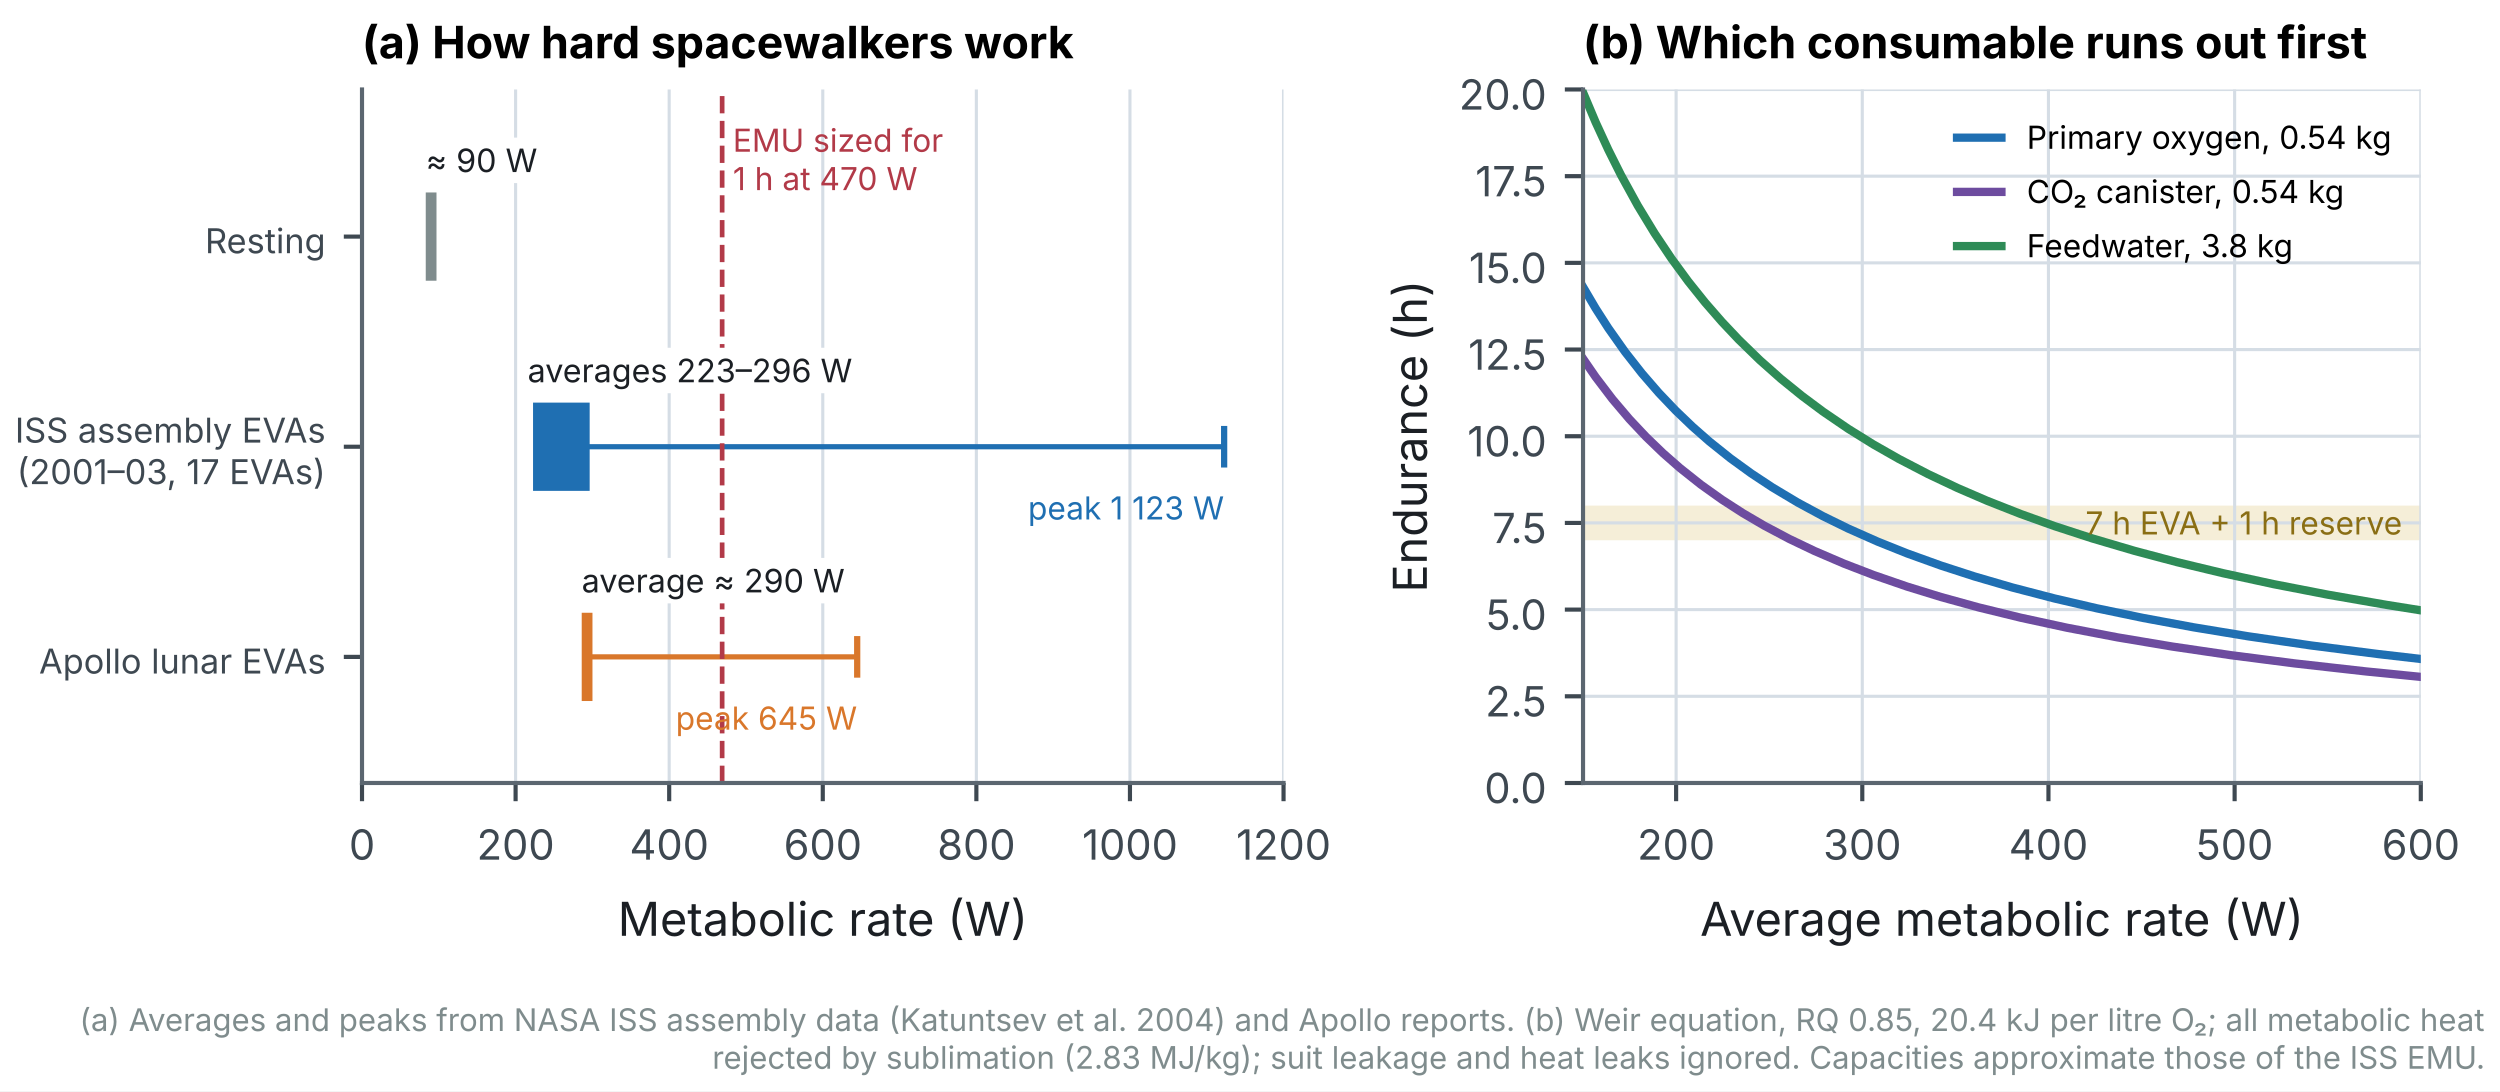
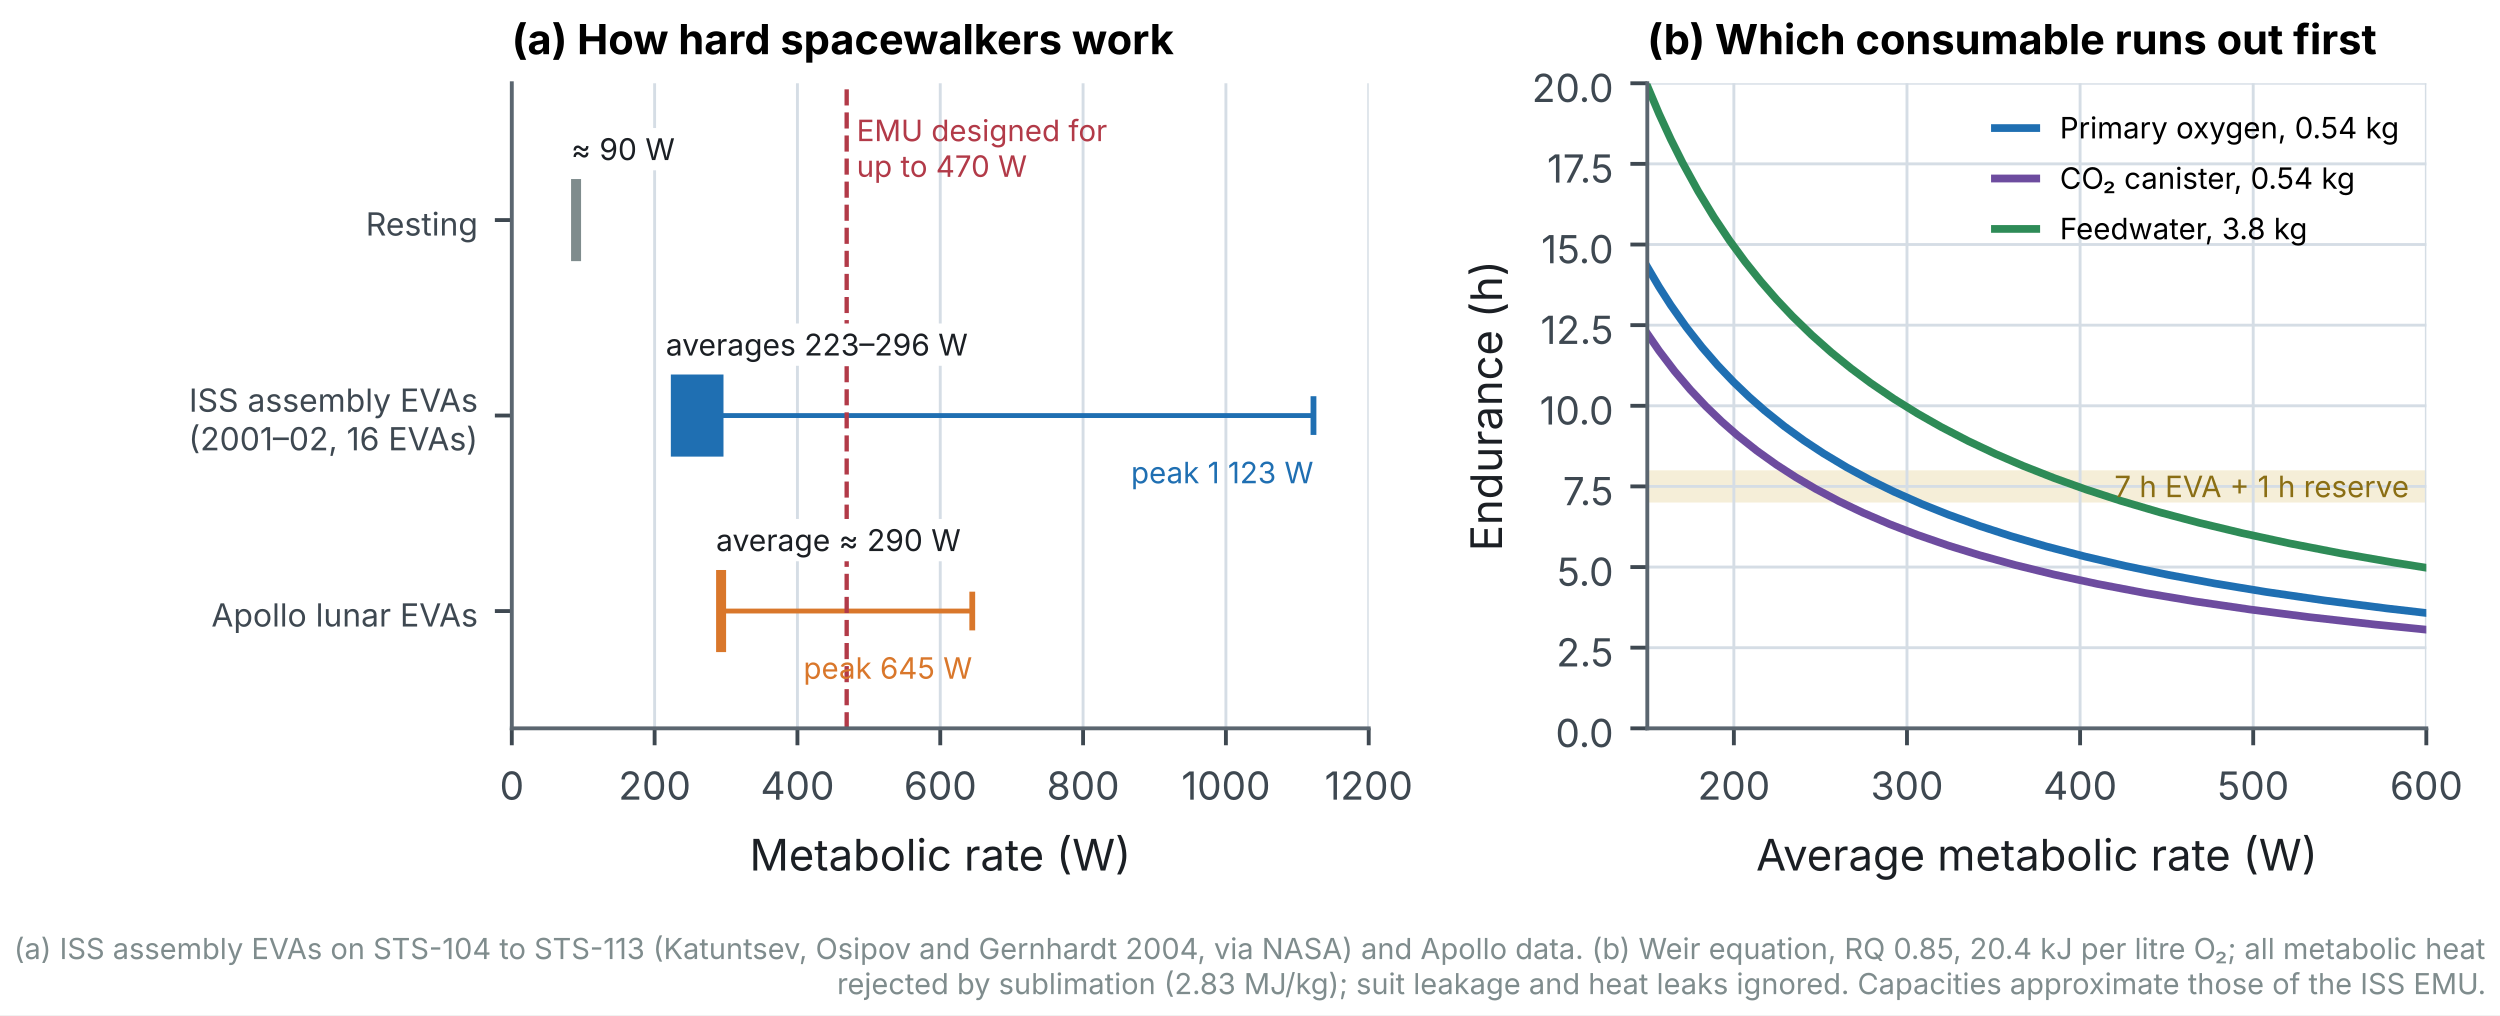
- <svg xmlns="http://www.w3.org/2000/svg" xmlns:xlink="http://www.w3.org/1999/xlink" width="480.827pt" height="209.88pt" viewBox="0 0 480.827 209.88" version="1.1">
+ <svg xmlns="http://www.w3.org/2000/svg" xmlns:xlink="http://www.w3.org/1999/xlink" width="516.901pt" height="209.88pt" viewBox="0 0 516.901 209.88" version="1.1">
  <defs>
    <style type="text/css">*{stroke-linejoin: round; stroke-linecap: butt}</style>
  </defs>
  <g id="figure_1">
    <g id="patch_1">
-       <path d="M 0 209.88  L 480.827 209.88  L 480.827 0  L 0 0  z " style="fill: #ffffff" />
+       <path d="M 0 209.88  L 516.901 209.88  L 516.901 0  L 0 0  z " style="fill: #ffffff" />
    </g>
    <g id="axes_1">
      <g id="patch_2">
-         <path d="M 69.625 150.591  L 246.865 150.591  L 246.865 17.211  L 69.625 17.211  z " style="fill: #ffffff" />
+         <path d="M 105.819 150.591  L 282.996 150.591  L 282.996 17.211  L 105.819 17.211  z " style="fill: #ffffff" />
      </g>
      <g id="matplotlib.axis_1">
        <g id="xtick_1">
          <g id="line2d_1">
-             <path d="M 69.625 150.591  L 69.625 17.211  " clip-path="url(#p8c4f28415f)" style="fill: none; stroke: #d5dde5; stroke-width: 0.6; stroke-linecap: square" />
+             <path d="M 105.819 150.591  L 105.819 17.211  " clip-path="url(#p11b39c9872)" style="fill: none; stroke: #d5dde5; stroke-width: 0.6; stroke-linecap: square" />
          </g>
          <g id="line2d_2">
            <defs>
-               <path id="m674fcbb2a4" d="M 0 0  L 0 3.5  " style="stroke: #3e4851; stroke-width: 0.8" />
+               <path id="m19a8cc4f9f" d="M 0 0  L 0 3.5  " style="stroke: #3e4851; stroke-width: 0.8" />
            </defs>
            <g>
-               <use xlink:href="#m674fcbb2a4" x="69.625" y="150.591" style="fill: #3e4851; stroke: #3e4851; stroke-width: 0.8" />
+               <use xlink:href="#m19a8cc4f9f" x="105.819" y="150.591" style="fill: #3e4851; stroke: #3e4851; stroke-width: 0.8" />
            </g>
          </g>
          <g id="text_1">
-             <text style="font-size: 8px; font-family: 'Inter'; text-anchor: middle; fill: #3e4851" x="69.625" y="165.341" transform="rotate(-0 69.62547 165.3407)">0</text>
+             <text style="font-size: 8px; font-family: 'Inter'; text-anchor: middle; fill: #3e4851" x="105.819" y="165.341" transform="rotate(-0 105.8194 165.3407)">0</text>
          </g>
        </g>
        <g id="xtick_2">
          <g id="line2d_3">
-             <path d="M 99.165 150.591  L 99.165 17.211  " clip-path="url(#p8c4f28415f)" style="fill: none; stroke: #d5dde5; stroke-width: 0.6; stroke-linecap: square" />
+             <path d="M 135.349 150.591  L 135.349 17.211  " clip-path="url(#p11b39c9872)" style="fill: none; stroke: #d5dde5; stroke-width: 0.6; stroke-linecap: square" />
          </g>
          <g id="line2d_4">
            <g>
-               <use xlink:href="#m674fcbb2a4" x="99.165" y="150.591" style="fill: #3e4851; stroke: #3e4851; stroke-width: 0.8" />
+               <use xlink:href="#m19a8cc4f9f" x="135.349" y="150.591" style="fill: #3e4851; stroke: #3e4851; stroke-width: 0.8" />
            </g>
          </g>
          <g id="text_2">
-             <text style="font-size: 8px; font-family: 'Inter'; text-anchor: middle; fill: #3e4851" x="99.165" y="165.341" transform="rotate(-0 99.16541 165.3407)">200</text>
+             <text style="font-size: 8px; font-family: 'Inter'; text-anchor: middle; fill: #3e4851" x="135.349" y="165.341" transform="rotate(-0 135.3489 165.3407)">200</text>
          </g>
        </g>
        <g id="xtick_3">
          <g id="line2d_5">
-             <path d="M 128.705 150.591  L 128.705 17.211  " clip-path="url(#p8c4f28415f)" style="fill: none; stroke: #d5dde5; stroke-width: 0.6; stroke-linecap: square" />
+             <path d="M 164.878 150.591  L 164.878 17.211  " clip-path="url(#p11b39c9872)" style="fill: none; stroke: #d5dde5; stroke-width: 0.6; stroke-linecap: square" />
          </g>
          <g id="line2d_6">
            <g>
-               <use xlink:href="#m674fcbb2a4" x="128.705" y="150.591" style="fill: #3e4851; stroke: #3e4851; stroke-width: 0.8" />
+               <use xlink:href="#m19a8cc4f9f" x="164.878" y="150.591" style="fill: #3e4851; stroke: #3e4851; stroke-width: 0.8" />
            </g>
          </g>
          <g id="text_3">
-             <text style="font-size: 8px; font-family: 'Inter'; text-anchor: middle; fill: #3e4851" x="128.705" y="165.341" transform="rotate(-0 128.7054 165.3407)">400</text>
+             <text style="font-size: 8px; font-family: 'Inter'; text-anchor: middle; fill: #3e4851" x="164.878" y="165.341" transform="rotate(-0 164.8784 165.3407)">400</text>
          </g>
        </g>
        <g id="xtick_4">
          <g id="line2d_7">
-             <path d="M 158.245 150.591  L 158.245 17.211  " clip-path="url(#p8c4f28415f)" style="fill: none; stroke: #d5dde5; stroke-width: 0.6; stroke-linecap: square" />
+             <path d="M 194.408 150.591  L 194.408 17.211  " clip-path="url(#p11b39c9872)" style="fill: none; stroke: #d5dde5; stroke-width: 0.6; stroke-linecap: square" />
          </g>
          <g id="line2d_8">
            <g>
-               <use xlink:href="#m674fcbb2a4" x="158.245" y="150.591" style="fill: #3e4851; stroke: #3e4851; stroke-width: 0.8" />
+               <use xlink:href="#m19a8cc4f9f" x="194.408" y="150.591" style="fill: #3e4851; stroke: #3e4851; stroke-width: 0.8" />
            </g>
          </g>
          <g id="text_4">
-             <text style="font-size: 8px; font-family: 'Inter'; text-anchor: middle; fill: #3e4851" x="158.245" y="165.341" transform="rotate(-0 158.2453 165.3407)">600</text>
+             <text style="font-size: 8px; font-family: 'Inter'; text-anchor: middle; fill: #3e4851" x="194.408" y="165.341" transform="rotate(-0 194.4078 165.3407)">600</text>
          </g>
        </g>
        <g id="xtick_5">
          <g id="line2d_9">
-             <path d="M 187.785 150.591  L 187.785 17.211  " clip-path="url(#p8c4f28415f)" style="fill: none; stroke: #d5dde5; stroke-width: 0.6; stroke-linecap: square" />
+             <path d="M 223.937 150.591  L 223.937 17.211  " clip-path="url(#p11b39c9872)" style="fill: none; stroke: #d5dde5; stroke-width: 0.6; stroke-linecap: square" />
          </g>
          <g id="line2d_10">
            <g>
-               <use xlink:href="#m674fcbb2a4" x="187.785" y="150.591" style="fill: #3e4851; stroke: #3e4851; stroke-width: 0.8" />
+               <use xlink:href="#m19a8cc4f9f" x="223.937" y="150.591" style="fill: #3e4851; stroke: #3e4851; stroke-width: 0.8" />
            </g>
          </g>
          <g id="text_5">
-             <text style="font-size: 8px; font-family: 'Inter'; text-anchor: middle; fill: #3e4851" x="187.785" y="165.341" transform="rotate(-0 187.7852 165.3407)">800</text>
+             <text style="font-size: 8px; font-family: 'Inter'; text-anchor: middle; fill: #3e4851" x="223.937" y="165.341" transform="rotate(-0 223.9373 165.3407)">800</text>
          </g>
        </g>
        <g id="xtick_6">
          <g id="line2d_11">
-             <path d="M 217.325 150.591  L 217.325 17.211  " clip-path="url(#p8c4f28415f)" style="fill: none; stroke: #d5dde5; stroke-width: 0.6; stroke-linecap: square" />
+             <path d="M 253.467 150.591  L 253.467 17.211  " clip-path="url(#p11b39c9872)" style="fill: none; stroke: #d5dde5; stroke-width: 0.6; stroke-linecap: square" />
          </g>
          <g id="line2d_12">
            <g>
-               <use xlink:href="#m674fcbb2a4" x="217.325" y="150.591" style="fill: #3e4851; stroke: #3e4851; stroke-width: 0.8" />
+               <use xlink:href="#m19a8cc4f9f" x="253.467" y="150.591" style="fill: #3e4851; stroke: #3e4851; stroke-width: 0.8" />
            </g>
          </g>
          <g id="text_6">
-             <text style="font-size: 8px; font-family: 'Inter'; text-anchor: middle; fill: #3e4851" x="217.325" y="165.341" transform="rotate(-0 217.3252 165.3407)">1000</text>
+             <text style="font-size: 8px; font-family: 'Inter'; text-anchor: middle; fill: #3e4851" x="253.467" y="165.341" transform="rotate(-0 253.4668 165.3407)">1000</text>
          </g>
        </g>
        <g id="xtick_7">
          <g id="line2d_13">
-             <path d="M 246.865 150.591  L 246.865 17.211  " clip-path="url(#p8c4f28415f)" style="fill: none; stroke: #d5dde5; stroke-width: 0.6; stroke-linecap: square" />
+             <path d="M 282.996 150.591  L 282.996 17.211  " clip-path="url(#p11b39c9872)" style="fill: none; stroke: #d5dde5; stroke-width: 0.6; stroke-linecap: square" />
          </g>
          <g id="line2d_14">
            <g>
-               <use xlink:href="#m674fcbb2a4" x="246.865" y="150.591" style="fill: #3e4851; stroke: #3e4851; stroke-width: 0.8" />
+               <use xlink:href="#m19a8cc4f9f" x="282.996" y="150.591" style="fill: #3e4851; stroke: #3e4851; stroke-width: 0.8" />
            </g>
          </g>
          <g id="text_7">
-             <text style="font-size: 8px; font-family: 'Inter'; text-anchor: middle; fill: #3e4851" x="246.865" y="165.341" transform="rotate(-0 246.8651 165.3407)">1200</text>
+             <text style="font-size: 8px; font-family: 'Inter'; text-anchor: middle; fill: #3e4851" x="282.996" y="165.341" transform="rotate(-0 282.9962 165.3407)">1200</text>
          </g>
        </g>
        <g id="text_8">
-           <text style="font-size: 9px; font-family: 'Inter'; text-anchor: middle; fill: #1b1f24" x="158.245" y="179.989" transform="rotate(-0 158.2453 179.9891)">Metabolic rate (W)</text>
+           <text style="font-size: 9px; font-family: 'Inter'; text-anchor: middle; fill: #1b1f24" x="194.408" y="179.989" transform="rotate(-0 194.4078 179.9891)">Metabolic rate (W)</text>
        </g>
      </g>
      <g id="matplotlib.axis_2">
        <g id="ytick_1">
          <g id="line2d_15">
            <defs>
-               <path id="md4c73d65e3" d="M 0 0  L -3.5 0  " style="stroke: #3e4851; stroke-width: 0.8" />
+               <path id="mb92f921685" d="M 0 0  L -3.5 0  " style="stroke: #3e4851; stroke-width: 0.8" />
            </defs>
            <g>
-               <use xlink:href="#md4c73d65e3" x="69.625" y="126.34" style="fill: #3e4851; stroke: #3e4851; stroke-width: 0.8" />
+               <use xlink:href="#mb92f921685" x="105.819" y="126.34" style="fill: #3e4851; stroke: #3e4851; stroke-width: 0.8" />
            </g>
          </g>
          <g id="text_9">
-             <text style="font-size: 6.6px; font-family: 'Inter'; text-anchor: end; fill: #3e4851" x="62.625" y="129.537" transform="rotate(-0 62.62547 129.5367)">Apollo lunar EVAs</text>
+             <text style="font-size: 6.6px; font-family: 'Inter'; text-anchor: end; fill: #3e4851" x="98.819" y="129.537" transform="rotate(-0 98.81944 129.5367)">Apollo lunar EVAs</text>
          </g>
        </g>
        <g id="ytick_2">
          <g id="line2d_16">
            <g>
-               <use xlink:href="#md4c73d65e3" x="69.625" y="85.922" style="fill: #3e4851; stroke: #3e4851; stroke-width: 0.8" />
+               <use xlink:href="#mb92f921685" x="105.819" y="85.922" style="fill: #3e4851; stroke: #3e4851; stroke-width: 0.8" />
            </g>
          </g>
          <g id="text_10">
-             <text style="font-size: 6.6px; font-family: 'Inter'; fill: #3e4851" transform="translate(2.88 85.12586)">ISS assembly EVAs</text>
-             <text style="font-size: 6.6px; font-family: 'Inter'; fill: #3e4851" transform="translate(3.239906 93.1116)">(2001–03, 17 EVAs)</text>
+             <text style="font-size: 6.6px; font-family: 'Inter'; fill: #3e4851" transform="translate(39.07397 85.12586)">ISS assembly EVAs</text>
+             <text style="font-size: 6.6px; font-family: 'Inter'; fill: #3e4851" transform="translate(38.97909 93.1116)">(2001–02, 16 EVAs)</text>
          </g>
        </g>
        <g id="ytick_3">
          <g id="line2d_17">
            <g>
-               <use xlink:href="#md4c73d65e3" x="69.625" y="45.504" style="fill: #3e4851; stroke: #3e4851; stroke-width: 0.8" />
+               <use xlink:href="#mb92f921685" x="105.819" y="45.504" style="fill: #3e4851; stroke: #3e4851; stroke-width: 0.8" />
            </g>
          </g>
          <g id="text_11">
-             <text style="font-size: 6.6px; font-family: 'Inter'; text-anchor: end; fill: #3e4851" x="62.625" y="48.701" transform="rotate(-0 62.62547 48.70073)">Resting</text>
+             <text style="font-size: 6.6px; font-family: 'Inter'; text-anchor: end; fill: #3e4851" x="98.819" y="48.701" transform="rotate(-0 98.81944 48.70073)">Resting</text>
          </g>
        </g>
      </g>
      <g id="line2d_18">
-         <path d="M 113.411 85.922  L 235.44 85.922  " clip-path="url(#p8c4f28415f)" style="fill: none; stroke: #1f6fb2; stroke-linecap: square" />
+         <path d="M 149.589 85.922  L 271.575 85.922  " clip-path="url(#p11b39c9872)" style="fill: none; stroke: #1f6fb2; stroke-linecap: square" />
      </g>
      <g id="line2d_19">
        <defs>
-           <path id="m7e65d22840" d="M 0 4  L 0 -4  " style="stroke: #1f6fb2; stroke-width: 1.2" />
+           <path id="m656e7d2926" d="M 0 4  L 0 -4  " style="stroke: #1f6fb2; stroke-width: 1.2" />
        </defs>
-         <g clip-path="url(#p8c4f28415f)">
-           <use xlink:href="#m7e65d22840" x="235.44" y="85.922" style="fill: #1f6fb2; stroke: #1f6fb2; stroke-width: 1.2" />
+         <g clip-path="url(#p11b39c9872)">
+           <use xlink:href="#m656e7d2926" x="271.575" y="85.922" style="fill: #1f6fb2; stroke: #1f6fb2; stroke-width: 1.2" />
        </g>
      </g>
      <g id="line2d_20">
-         <path d="M 112.916 126.34  L 164.865 126.34  " clip-path="url(#p8c4f28415f)" style="fill: none; stroke: #d9772b; stroke-linecap: square" />
+         <path d="M 149.095 126.34  L 201.025 126.34  " clip-path="url(#p11b39c9872)" style="fill: none; stroke: #d9772b; stroke-linecap: square" />
      </g>
      <g id="line2d_21">
        <defs>
-           <path id="m19d464615d" d="M 0 4  L 0 -4  " style="stroke: #d9772b; stroke-width: 1.2" />
+           <path id="md7134adbd4" d="M 0 4  L 0 -4  " style="stroke: #d9772b; stroke-width: 1.2" />
        </defs>
-         <g clip-path="url(#p8c4f28415f)">
-           <use xlink:href="#m19d464615d" x="164.865" y="126.34" style="fill: #d9772b; stroke: #d9772b; stroke-width: 1.2" />
+         <g clip-path="url(#p11b39c9872)">
+           <use xlink:href="#md7134adbd4" x="201.025" y="126.34" style="fill: #d9772b; stroke: #d9772b; stroke-width: 1.2" />
        </g>
      </g>
      <g id="line2d_22">
-         <path d="M 138.891 150.591  L 138.891 17.211  " clip-path="url(#p8c4f28415f)" style="fill: none; stroke-dasharray: 3.33,1.44; stroke-dashoffset: 0; stroke: #b23a48; stroke-width: 0.9" />
+         <path d="M 175.06 150.591  L 175.06 17.211  " clip-path="url(#p11b39c9872)" style="fill: none; stroke-dasharray: 3.33,1.44; stroke-dashoffset: 0; stroke: #b23a48; stroke-width: 0.9" />
      </g>
      <g id="patch_3">
-         <path d="M 69.625 150.591  L 69.625 17.211  " style="fill: none; stroke: #5b6670; stroke-width: 0.8; stroke-linejoin: miter; stroke-linecap: square" />
+         <path d="M 105.819 150.591  L 105.819 17.211  " style="fill: none; stroke: #5b6670; stroke-width: 0.8; stroke-linejoin: miter; stroke-linecap: square" />
      </g>
      <g id="patch_4">
-         <path d="M 69.625 150.591  L 246.865 150.591  " style="fill: none; stroke: #5b6670; stroke-width: 0.8; stroke-linejoin: miter; stroke-linecap: square" />
+         <path d="M 105.819 150.591  L 282.996 150.591  " style="fill: none; stroke: #5b6670; stroke-width: 0.8; stroke-linejoin: miter; stroke-linecap: square" />
      </g>
      <g id="patch_5">
-         <path d="M 81.885 53.992  L 83.952 53.992  L 83.952 37.016  L 81.885 37.016  z " clip-path="url(#p8c4f28415f)" style="fill: #7f8c8d" />
+         <path d="M 118.074 53.992  L 120.141 53.992  L 120.141 37.016  L 118.074 37.016  z " clip-path="url(#p11b39c9872)" style="fill: #7f8c8d" />
      </g>
      <g id="text_12">
-         <text style="font-size: 6.1px; font-family: 'Inter'; text-anchor: end; fill: #1f6fb2" x="235.44" y="99.915" transform="rotate(-0 235.4396 99.91483)">peak 1 123 W</text>
+         <text style="font-size: 6.1px; font-family: 'Inter'; text-anchor: end; fill: #1f6fb2" x="271.575" y="99.915" transform="rotate(-0 271.5748 99.91483)">peak 1 123 W</text>
      </g>
      <g id="patch_6">
-         <path d="M 102.52 94.41  L 113.411 94.41  L 113.411 77.434  L 102.52 77.434  z " clip-path="url(#p8c4f28415f)" style="fill: #1f6fb2" />
+         <path d="M 138.703 94.41  L 149.589 94.41  L 149.589 77.434  L 138.703 77.434  z " clip-path="url(#p11b39c9872)" style="fill: #1f6fb2" />
      </g>
      <g id="text_13">
-         <text style="font-size: 6.1px; font-family: 'Inter'; text-anchor: end; fill: #d9772b" x="164.865" y="140.333" transform="rotate(-0 164.8652 140.3328)">peak 645 W</text>
+         <text style="font-size: 6.1px; font-family: 'Inter'; text-anchor: end; fill: #d9772b" x="201.025" y="140.333" transform="rotate(-0 201.0254 140.3328)">peak 645 W</text>
      </g>
      <g id="patch_7">
-         <path d="M 111.882 134.828  L 113.95 134.828  L 113.95 117.852  L 111.882 117.852  z " clip-path="url(#p8c4f28415f)" style="fill: #d9772b" />
+         <path d="M 148.061 134.828  L 150.128 134.828  L 150.128 117.852  L 148.061 117.852  z " clip-path="url(#p11b39c9872)" style="fill: #d9772b" />
      </g>
      <g id="text_14">
-         <text style="font-size: 6.1px; font-family: 'Inter'; fill: #b23a48" transform="translate(140.9585 29.18333)">EMU sized for</text>
-         <text style="font-size: 6.1px; font-family: 'Inter'; fill: #b23a48" transform="translate(140.9585 36.56409)">1 h at 470 W</text>
+         <text style="font-size: 6.1px; font-family: 'Inter'; fill: #b23a48" transform="translate(177.1272 29.18333)">EMU designed for</text>
+         <text style="font-size: 6.1px; font-family: 'Inter'; fill: #b23a48" transform="translate(177.1272 36.56409)">up to 470 W</text>
      </g>
      <g id="text_15">
-         <text style="font-weight: 700; font-size: 8.6px; font-family: 'Inter'; text-anchor: start" x="69.625" y="11.211" transform="rotate(-0 69.62547 11.21125)">(a) How hard spacewalkers work</text>
+         <text style="font-weight: 700; font-size: 8.6px; font-family: 'Inter'; text-anchor: start" x="105.819" y="11.211" transform="rotate(-0 105.8194 11.21125)">(a) How hard spacewalkers work</text>
      </g>
      <g id="text_16">
        <g id="patch_8">
-           <path d="M 81.265 35.211  L 103.959 35.211  L 103.959 26.469  L 81.265 26.469  z " style="fill: #ffffff" />
-         </g>
-         <text style="font-size: 6.2px; font-family: 'Inter'; text-anchor: start; fill: #1b1f24" x="81.885" y="33.095" transform="rotate(-0 81.88454 33.09548)">≈ 90 W</text>
+           <path d="M 117.454 35.211  L 140.149 35.211  L 140.149 26.469  L 117.454 26.469  z " style="fill: #ffffff" />
+         </g>
+         <text style="font-size: 6.2px; font-family: 'Inter'; text-anchor: start; fill: #1b1f24" x="118.074" y="33.095" transform="rotate(-0 118.0742 33.09548)">≈ 90 W</text>
      </g>
      <g id="text_17">
        <g id="patch_9">
-           <path d="M 100.866 75.629  L 164.538 75.629  L 164.538 66.887  L 100.866 66.887  z " style="fill: #ffffff" />
-         </g>
-         <text style="font-size: 6.2px; font-family: 'Inter'; text-anchor: start; fill: #1b1f24" x="101.486" y="73.513" transform="rotate(-0 101.4864 73.51349)">averages 223–296 W</text>
+           <path d="M 137.049 75.629  L 200.721 75.629  L 200.721 66.887  L 137.049 66.887  z " style="fill: #ffffff" />
+         </g>
+         <text style="font-size: 6.2px; font-family: 'Inter'; text-anchor: start; fill: #1b1f24" x="137.669" y="73.513" transform="rotate(-0 137.6691 73.51349)">averages 223–296 W</text>
      </g>
      <g id="text_18">
        <g id="patch_10">
-           <path d="M 111.262 116.047  L 163.083 116.047  L 163.083 107.305  L 111.262 107.305  z " style="fill: #ffffff" />
-         </g>
-         <text style="font-size: 6.2px; font-family: 'Inter'; text-anchor: start; fill: #1b1f24" x="111.882" y="113.931" transform="rotate(-0 111.8824 113.9315)">average ≈ 290 W</text>
+           <path d="M 147.441 116.047  L 199.262 116.047  L 199.262 107.305  L 147.441 107.305  z " style="fill: #ffffff" />
+         </g>
+         <text style="font-size: 6.2px; font-family: 'Inter'; text-anchor: start; fill: #1b1f24" x="148.061" y="113.931" transform="rotate(-0 148.0613 113.9315)">average ≈ 290 W</text>
      </g>
    </g>
    <g id="axes_2">
      <g id="patch_11">
-         <path d="M 304.466 150.591  L 465.593 150.591  L 465.593 17.211  L 304.466 17.211  z " style="fill: #ffffff" />
+         <path d="M 340.597 150.591  L 501.667 150.591  L 501.667 17.211  L 340.597 17.211  z " style="fill: #ffffff" />
      </g>
      <g id="patch_12">
-         <path d="M 304.466 103.908  L 465.593 103.908  L 465.593 97.239  L 304.466 97.239  z " clip-path="url(#pd813d1d6a6)" style="fill: #c9a227; opacity: 0.18" />
+         <path d="M 340.597 103.908  L 501.667 103.908  L 501.667 97.239  L 340.597 97.239  z " clip-path="url(#p3c9b81e69e)" style="fill: #c9a227; opacity: 0.18" />
      </g>
      <g id="matplotlib.axis_3">
        <g id="xtick_8">
          <g id="line2d_23">
-             <path d="M 322.369 150.591  L 322.369 17.211  " clip-path="url(#pd813d1d6a6)" style="fill: none; stroke: #d5dde5; stroke-width: 0.6; stroke-linecap: square" />
+             <path d="M 358.494 150.591  L 358.494 17.211  " clip-path="url(#p3c9b81e69e)" style="fill: none; stroke: #d5dde5; stroke-width: 0.6; stroke-linecap: square" />
          </g>
          <g id="line2d_24">
            <g>
-               <use xlink:href="#m674fcbb2a4" x="322.369" y="150.591" style="fill: #3e4851; stroke: #3e4851; stroke-width: 0.8" />
+               <use xlink:href="#m19a8cc4f9f" x="358.494" y="150.591" style="fill: #3e4851; stroke: #3e4851; stroke-width: 0.8" />
            </g>
          </g>
          <g id="text_19">
-             <text style="font-size: 8px; font-family: 'Inter'; text-anchor: middle; fill: #3e4851" x="322.369" y="165.341" transform="rotate(-0 322.369 165.3407)">200</text>
+             <text style="font-size: 8px; font-family: 'Inter'; text-anchor: middle; fill: #3e4851" x="358.494" y="165.341" transform="rotate(-0 358.4938 165.3407)">200</text>
          </g>
        </g>
        <g id="xtick_9">
          <g id="line2d_25">
-             <path d="M 358.175 150.591  L 358.175 17.211  " clip-path="url(#pd813d1d6a6)" style="fill: none; stroke: #d5dde5; stroke-width: 0.6; stroke-linecap: square" />
+             <path d="M 394.287 150.591  L 394.287 17.211  " clip-path="url(#p3c9b81e69e)" style="fill: none; stroke: #d5dde5; stroke-width: 0.6; stroke-linecap: square" />
          </g>
          <g id="line2d_26">
            <g>
-               <use xlink:href="#m674fcbb2a4" x="358.175" y="150.591" style="fill: #3e4851; stroke: #3e4851; stroke-width: 0.8" />
+               <use xlink:href="#m19a8cc4f9f" x="394.287" y="150.591" style="fill: #3e4851; stroke: #3e4851; stroke-width: 0.8" />
            </g>
          </g>
          <g id="text_20">
-             <text style="font-size: 8px; font-family: 'Inter'; text-anchor: middle; fill: #3e4851" x="358.175" y="165.341" transform="rotate(-0 358.175 165.3407)">300</text>
+             <text style="font-size: 8px; font-family: 'Inter'; text-anchor: middle; fill: #3e4851" x="394.287" y="165.341" transform="rotate(-0 394.2871 165.3407)">300</text>
          </g>
        </g>
        <g id="xtick_10">
          <g id="line2d_27">
-             <path d="M 393.981 150.591  L 393.981 17.211  " clip-path="url(#pd813d1d6a6)" style="fill: none; stroke: #d5dde5; stroke-width: 0.6; stroke-linecap: square" />
+             <path d="M 430.08 150.591  L 430.08 17.211  " clip-path="url(#p3c9b81e69e)" style="fill: none; stroke: #d5dde5; stroke-width: 0.6; stroke-linecap: square" />
          </g>
          <g id="line2d_28">
            <g>
-               <use xlink:href="#m674fcbb2a4" x="393.981" y="150.591" style="fill: #3e4851; stroke: #3e4851; stroke-width: 0.8" />
+               <use xlink:href="#m19a8cc4f9f" x="430.08" y="150.591" style="fill: #3e4851; stroke: #3e4851; stroke-width: 0.8" />
            </g>
          </g>
          <g id="text_21">
-             <text style="font-size: 8px; font-family: 'Inter'; text-anchor: middle; fill: #3e4851" x="393.981" y="165.341" transform="rotate(-0 393.981 165.3407)">400</text>
+             <text style="font-size: 8px; font-family: 'Inter'; text-anchor: middle; fill: #3e4851" x="430.08" y="165.341" transform="rotate(-0 430.0804 165.3407)">400</text>
          </g>
        </g>
        <g id="xtick_11">
          <g id="line2d_29">
-             <path d="M 429.787 150.591  L 429.787 17.211  " clip-path="url(#pd813d1d6a6)" style="fill: none; stroke: #d5dde5; stroke-width: 0.6; stroke-linecap: square" />
+             <path d="M 465.874 150.591  L 465.874 17.211  " clip-path="url(#p3c9b81e69e)" style="fill: none; stroke: #d5dde5; stroke-width: 0.6; stroke-linecap: square" />
          </g>
          <g id="line2d_30">
            <g>
-               <use xlink:href="#m674fcbb2a4" x="429.787" y="150.591" style="fill: #3e4851; stroke: #3e4851; stroke-width: 0.8" />
+               <use xlink:href="#m19a8cc4f9f" x="465.874" y="150.591" style="fill: #3e4851; stroke: #3e4851; stroke-width: 0.8" />
            </g>
          </g>
          <g id="text_22">
-             <text style="font-size: 8px; font-family: 'Inter'; text-anchor: middle; fill: #3e4851" x="429.787" y="165.341" transform="rotate(-0 429.787 165.3407)">500</text>
+             <text style="font-size: 8px; font-family: 'Inter'; text-anchor: middle; fill: #3e4851" x="465.874" y="165.341" transform="rotate(-0 465.8736 165.3407)">500</text>
          </g>
        </g>
        <g id="xtick_12">
          <g id="line2d_31">
-             <path d="M 465.593 150.591  L 465.593 17.211  " clip-path="url(#pd813d1d6a6)" style="fill: none; stroke: #d5dde5; stroke-width: 0.6; stroke-linecap: square" />
+             <path d="M 501.667 150.591  L 501.667 17.211  " clip-path="url(#p3c9b81e69e)" style="fill: none; stroke: #d5dde5; stroke-width: 0.6; stroke-linecap: square" />
          </g>
          <g id="line2d_32">
            <g>
-               <use xlink:href="#m674fcbb2a4" x="465.593" y="150.591" style="fill: #3e4851; stroke: #3e4851; stroke-width: 0.8" />
+               <use xlink:href="#m19a8cc4f9f" x="501.667" y="150.591" style="fill: #3e4851; stroke: #3e4851; stroke-width: 0.8" />
            </g>
          </g>
          <g id="text_23">
-             <text style="font-size: 8px; font-family: 'Inter'; text-anchor: middle; fill: #3e4851" x="465.593" y="165.341" transform="rotate(-0 465.593 165.3407)">600</text>
+             <text style="font-size: 8px; font-family: 'Inter'; text-anchor: middle; fill: #3e4851" x="501.667" y="165.341" transform="rotate(-0 501.6669 165.3407)">600</text>
          </g>
        </g>
        <g id="text_24">
-           <text style="font-size: 9px; font-family: 'Inter'; text-anchor: middle; fill: #1b1f24" x="385.029" y="179.989" transform="rotate(-0 385.0295 179.9891)">Average metabolic rate (W)</text>
+           <text style="font-size: 9px; font-family: 'Inter'; text-anchor: middle; fill: #1b1f24" x="421.132" y="179.989" transform="rotate(-0 421.132 179.9891)">Average metabolic rate (W)</text>
        </g>
      </g>
      <g id="matplotlib.axis_4">
        <g id="ytick_4">
          <g id="line2d_33">
-             <path d="M 304.466 150.591  L 465.593 150.591  " clip-path="url(#pd813d1d6a6)" style="fill: none; stroke: #d5dde5; stroke-width: 0.6; stroke-linecap: square" />
+             <path d="M 340.597 150.591  L 501.667 150.591  " clip-path="url(#p3c9b81e69e)" style="fill: none; stroke: #d5dde5; stroke-width: 0.6; stroke-linecap: square" />
          </g>
          <g id="line2d_34">
            <g>
-               <use xlink:href="#md4c73d65e3" x="304.466" y="150.591" style="fill: #3e4851; stroke: #3e4851; stroke-width: 0.8" />
+               <use xlink:href="#mb92f921685" x="340.597" y="150.591" style="fill: #3e4851; stroke: #3e4851; stroke-width: 0.8" />
            </g>
          </g>
          <g id="text_25">
-             <text style="font-size: 8px; font-family: 'Inter'; text-anchor: end; fill: #3e4851" x="297.466" y="154.466" transform="rotate(-0 297.466 154.4657)">0.0</text>
+             <text style="font-size: 8px; font-family: 'Inter'; text-anchor: end; fill: #3e4851" x="333.597" y="154.466" transform="rotate(-0 333.5971 154.4657)">0.0</text>
          </g>
        </g>
        <g id="ytick_5">
          <g id="line2d_35">
-             <path d="M 304.466 133.918  L 465.593 133.918  " clip-path="url(#pd813d1d6a6)" style="fill: none; stroke: #d5dde5; stroke-width: 0.6; stroke-linecap: square" />
+             <path d="M 340.597 133.918  L 501.667 133.918  " clip-path="url(#p3c9b81e69e)" style="fill: none; stroke: #d5dde5; stroke-width: 0.6; stroke-linecap: square" />
          </g>
          <g id="line2d_36">
            <g>
-               <use xlink:href="#md4c73d65e3" x="304.466" y="133.918" style="fill: #3e4851; stroke: #3e4851; stroke-width: 0.8" />
+               <use xlink:href="#mb92f921685" x="340.597" y="133.918" style="fill: #3e4851; stroke: #3e4851; stroke-width: 0.8" />
            </g>
          </g>
          <g id="text_26">
-             <text style="font-size: 8px; font-family: 'Inter'; text-anchor: end; fill: #3e4851" x="297.466" y="137.793" transform="rotate(-0 297.466 137.7932)">2.5</text>
+             <text style="font-size: 8px; font-family: 'Inter'; text-anchor: end; fill: #3e4851" x="333.597" y="137.793" transform="rotate(-0 333.5971 137.7932)">2.5</text>
          </g>
        </g>
        <g id="ytick_6">
          <g id="line2d_37">
-             <path d="M 304.466 117.246  L 465.593 117.246  " clip-path="url(#pd813d1d6a6)" style="fill: none; stroke: #d5dde5; stroke-width: 0.6; stroke-linecap: square" />
+             <path d="M 340.597 117.246  L 501.667 117.246  " clip-path="url(#p3c9b81e69e)" style="fill: none; stroke: #d5dde5; stroke-width: 0.6; stroke-linecap: square" />
          </g>
          <g id="line2d_38">
            <g>
-               <use xlink:href="#md4c73d65e3" x="304.466" y="117.246" style="fill: #3e4851; stroke: #3e4851; stroke-width: 0.8" />
+               <use xlink:href="#mb92f921685" x="340.597" y="117.246" style="fill: #3e4851; stroke: #3e4851; stroke-width: 0.8" />
            </g>
          </g>
          <g id="text_27">
-             <text style="font-size: 8px; font-family: 'Inter'; text-anchor: end; fill: #3e4851" x="297.466" y="121.121" transform="rotate(-0 297.466 121.1208)">5.0</text>
+             <text style="font-size: 8px; font-family: 'Inter'; text-anchor: end; fill: #3e4851" x="333.597" y="121.121" transform="rotate(-0 333.5971 121.1208)">5.0</text>
          </g>
        </g>
        <g id="ytick_7">
          <g id="line2d_39">
-             <path d="M 304.466 100.573  L 465.593 100.573  " clip-path="url(#pd813d1d6a6)" style="fill: none; stroke: #d5dde5; stroke-width: 0.6; stroke-linecap: square" />
+             <path d="M 340.597 100.573  L 501.667 100.573  " clip-path="url(#p3c9b81e69e)" style="fill: none; stroke: #d5dde5; stroke-width: 0.6; stroke-linecap: square" />
          </g>
          <g id="line2d_40">
            <g>
-               <use xlink:href="#md4c73d65e3" x="304.466" y="100.573" style="fill: #3e4851; stroke: #3e4851; stroke-width: 0.8" />
+               <use xlink:href="#mb92f921685" x="340.597" y="100.573" style="fill: #3e4851; stroke: #3e4851; stroke-width: 0.8" />
            </g>
          </g>
          <g id="text_28">
-             <text style="font-size: 8px; font-family: 'Inter'; text-anchor: end; fill: #3e4851" x="297.466" y="104.448" transform="rotate(-0 297.466 104.4484)">7.5</text>
+             <text style="font-size: 8px; font-family: 'Inter'; text-anchor: end; fill: #3e4851" x="333.597" y="104.448" transform="rotate(-0 333.5971 104.4484)">7.5</text>
          </g>
        </g>
        <g id="ytick_8">
          <g id="line2d_41">
-             <path d="M 304.466 83.901  L 465.593 83.901  " clip-path="url(#pd813d1d6a6)" style="fill: none; stroke: #d5dde5; stroke-width: 0.6; stroke-linecap: square" />
+             <path d="M 340.597 83.901  L 501.667 83.901  " clip-path="url(#p3c9b81e69e)" style="fill: none; stroke: #d5dde5; stroke-width: 0.6; stroke-linecap: square" />
          </g>
          <g id="line2d_42">
            <g>
-               <use xlink:href="#md4c73d65e3" x="304.466" y="83.901" style="fill: #3e4851; stroke: #3e4851; stroke-width: 0.8" />
+               <use xlink:href="#mb92f921685" x="340.597" y="83.901" style="fill: #3e4851; stroke: #3e4851; stroke-width: 0.8" />
            </g>
          </g>
          <g id="text_29">
-             <text style="font-size: 8px; font-family: 'Inter'; text-anchor: end; fill: #3e4851" x="297.466" y="87.776" transform="rotate(-0 297.466 87.77596)">10.0</text>
+             <text style="font-size: 8px; font-family: 'Inter'; text-anchor: end; fill: #3e4851" x="333.597" y="87.776" transform="rotate(-0 333.5971 87.77596)">10.0</text>
          </g>
        </g>
        <g id="ytick_9">
          <g id="line2d_43">
-             <path d="M 304.466 67.229  L 465.593 67.229  " clip-path="url(#pd813d1d6a6)" style="fill: none; stroke: #d5dde5; stroke-width: 0.6; stroke-linecap: square" />
+             <path d="M 340.597 67.229  L 501.667 67.229  " clip-path="url(#p3c9b81e69e)" style="fill: none; stroke: #d5dde5; stroke-width: 0.6; stroke-linecap: square" />
          </g>
          <g id="line2d_44">
            <g>
-               <use xlink:href="#md4c73d65e3" x="304.466" y="67.229" style="fill: #3e4851; stroke: #3e4851; stroke-width: 0.8" />
+               <use xlink:href="#mb92f921685" x="340.597" y="67.229" style="fill: #3e4851; stroke: #3e4851; stroke-width: 0.8" />
            </g>
          </g>
          <g id="text_30">
-             <text style="font-size: 8px; font-family: 'Inter'; text-anchor: end; fill: #3e4851" x="297.466" y="71.104" transform="rotate(-0 297.466 71.10353)">12.5</text>
+             <text style="font-size: 8px; font-family: 'Inter'; text-anchor: end; fill: #3e4851" x="333.597" y="71.104" transform="rotate(-0 333.5971 71.10353)">12.5</text>
          </g>
        </g>
        <g id="ytick_10">
          <g id="line2d_45">
-             <path d="M 304.466 50.556  L 465.593 50.556  " clip-path="url(#pd813d1d6a6)" style="fill: none; stroke: #d5dde5; stroke-width: 0.6; stroke-linecap: square" />
+             <path d="M 340.597 50.556  L 501.667 50.556  " clip-path="url(#p3c9b81e69e)" style="fill: none; stroke: #d5dde5; stroke-width: 0.6; stroke-linecap: square" />
          </g>
          <g id="line2d_46">
            <g>
-               <use xlink:href="#md4c73d65e3" x="304.466" y="50.556" style="fill: #3e4851; stroke: #3e4851; stroke-width: 0.8" />
+               <use xlink:href="#mb92f921685" x="340.597" y="50.556" style="fill: #3e4851; stroke: #3e4851; stroke-width: 0.8" />
            </g>
          </g>
          <g id="text_31">
-             <text style="font-size: 8px; font-family: 'Inter'; text-anchor: end; fill: #3e4851" x="297.466" y="54.431" transform="rotate(-0 297.466 54.4311)">15.0</text>
+             <text style="font-size: 8px; font-family: 'Inter'; text-anchor: end; fill: #3e4851" x="333.597" y="54.431" transform="rotate(-0 333.5971 54.4311)">15.0</text>
          </g>
        </g>
        <g id="ytick_11">
          <g id="line2d_47">
-             <path d="M 304.466 33.884  L 465.593 33.884  " clip-path="url(#pd813d1d6a6)" style="fill: none; stroke: #d5dde5; stroke-width: 0.6; stroke-linecap: square" />
+             <path d="M 340.597 33.884  L 501.667 33.884  " clip-path="url(#p3c9b81e69e)" style="fill: none; stroke: #d5dde5; stroke-width: 0.6; stroke-linecap: square" />
          </g>
          <g id="line2d_48">
            <g>
-               <use xlink:href="#md4c73d65e3" x="304.466" y="33.884" style="fill: #3e4851; stroke: #3e4851; stroke-width: 0.8" />
+               <use xlink:href="#mb92f921685" x="340.597" y="33.884" style="fill: #3e4851; stroke: #3e4851; stroke-width: 0.8" />
            </g>
          </g>
          <g id="text_32">
-             <text style="font-size: 8px; font-family: 'Inter'; text-anchor: end; fill: #3e4851" x="297.466" y="37.759" transform="rotate(-0 297.466 37.75868)">17.5</text>
+             <text style="font-size: 8px; font-family: 'Inter'; text-anchor: end; fill: #3e4851" x="333.597" y="37.759" transform="rotate(-0 333.5971 37.75868)">17.5</text>
          </g>
        </g>
        <g id="ytick_12">
          <g id="line2d_49">
-             <path d="M 304.466 17.211  L 465.593 17.211  " clip-path="url(#pd813d1d6a6)" style="fill: none; stroke: #d5dde5; stroke-width: 0.6; stroke-linecap: square" />
+             <path d="M 340.597 17.211  L 501.667 17.211  " clip-path="url(#p3c9b81e69e)" style="fill: none; stroke: #d5dde5; stroke-width: 0.6; stroke-linecap: square" />
          </g>
          <g id="line2d_50">
            <g>
-               <use xlink:href="#md4c73d65e3" x="304.466" y="17.211" style="fill: #3e4851; stroke: #3e4851; stroke-width: 0.8" />
+               <use xlink:href="#mb92f921685" x="340.597" y="17.211" style="fill: #3e4851; stroke: #3e4851; stroke-width: 0.8" />
            </g>
          </g>
          <g id="text_33">
-             <text style="font-size: 8px; font-family: 'Inter'; text-anchor: end; fill: #3e4851" x="297.466" y="21.086" transform="rotate(-0 297.466 21.08625)">20.0</text>
+             <text style="font-size: 8px; font-family: 'Inter'; text-anchor: end; fill: #3e4851" x="333.597" y="21.086" transform="rotate(-0 333.5971 21.08625)">20.0</text>
          </g>
        </g>
        <g id="text_34">
-           <text style="font-size: 9px; font-family: 'Inter'; text-anchor: middle; fill: #1b1f24" x="274.421" y="83.901" transform="rotate(-90 274.4214 83.90096)">Endurance (h)</text>
+           <text style="font-size: 9px; font-family: 'Inter'; text-anchor: middle; fill: #1b1f24" x="310.552" y="83.901" transform="rotate(-90 310.5525 83.90096)">Endurance (h)</text>
        </g>
      </g>
      <g id="line2d_51">
-         <path d="M 304.466 55.193  L 306.895 59.321  L 309.324 63.106  L 312.563 67.691  L 315.802 71.818  L 319.04 75.555  L 322.279 78.952  L 325.518 82.056  L 328.757 84.902  L 332.805 88.143  L 336.853 91.079  L 340.902 93.752  L 345.76 96.658  L 350.618 99.282  L 355.476 101.662  L 361.144 104.175  L 366.812 106.442  L 373.289 108.775  L 379.767 110.875  L 387.054 112.998  L 395.151 115.106  L 403.247 116.99  L 412.154 118.845  L 421.87 120.647  L 432.396 122.382  L 444.541 124.15  L 457.496 125.807  L 465.593 126.741  L 465.593 126.741  " clip-path="url(#pd813d1d6a6)" style="fill: none; stroke: #1f6fb2; stroke-width: 1.6; stroke-linecap: square" />
+         <path d="M 340.597 55.193  L 343.025 59.321  L 345.454 63.106  L 348.691 67.691  L 351.929 71.818  L 355.166 75.555  L 358.404 78.952  L 361.641 82.056  L 364.879 84.902  L 368.926 88.143  L 372.973 91.079  L 377.02 93.752  L 381.876 96.658  L 386.733 99.282  L 391.589 101.662  L 397.255 104.175  L 402.921 106.442  L 409.396 108.775  L 415.871 110.875  L 423.156 112.998  L 431.249 115.106  L 439.343 116.99  L 448.247 118.845  L 457.96 120.647  L 468.482 122.382  L 480.623 124.15  L 493.573 125.807  L 501.667 126.741  L 501.667 126.741  " clip-path="url(#p3c9b81e69e)" style="fill: none; stroke: #1f6fb2; stroke-width: 1.6; stroke-linecap: square" />
      </g>
      <g id="line2d_52">
-         <path d="M 304.466 68.986  L 306.895 72.517  L 310.134 76.775  L 313.373 80.593  L 316.611 84.036  L 319.85 87.155  L 323.089 89.996  L 327.137 93.208  L 331.186 96.096  L 335.234 98.708  L 339.282 101.08  L 344.14 103.656  L 348.999 105.977  L 354.666 108.41  L 360.334 110.592  L 366.812 112.825  L 373.289 114.821  L 380.576 116.829  L 388.673 118.811  L 397.58 120.739  L 407.296 122.592  L 417.822 124.356  L 429.157 126.023  L 441.302 127.589  L 455.067 129.138  L 465.593 130.189  L 465.593 130.189  " clip-path="url(#pd813d1d6a6)" style="fill: none; stroke: #6d4c9f; stroke-width: 1.6; stroke-linecap: square" />
+         <path d="M 340.597 68.986  L 343.025 72.517  L 346.263 76.775  L 349.5 80.593  L 352.738 84.036  L 355.976 87.155  L 359.213 89.996  L 363.26 93.208  L 367.307 96.096  L 371.354 98.708  L 375.401 101.08  L 380.258 103.656  L 385.114 105.977  L 390.78 108.41  L 396.445 110.592  L 402.921 112.825  L 409.396 114.821  L 416.68 116.829  L 424.774 118.811  L 433.678 120.739  L 443.39 122.592  L 453.913 124.356  L 465.244 126.023  L 477.385 127.589  L 491.145 129.138  L 501.667 130.189  L 501.667 130.189  " clip-path="url(#p3c9b81e69e)" style="fill: none; stroke: #6d4c9f; stroke-width: 1.6; stroke-linecap: square" />
      </g>
      <g id="line2d_53">
-         <path d="M 304.466 17.779  L 306.895 23.526  L 309.324 28.796  L 311.753 33.646  L 314.992 39.543  L 318.231 44.873  L 321.469 49.715  L 324.708 54.133  L 327.947 58.18  L 331.186 61.901  L 334.424 65.334  L 338.473 69.269  L 342.521 72.857  L 346.57 76.142  L 350.618 79.16  L 355.476 82.474  L 360.334 85.493  L 365.192 88.257  L 370.86 91.199  L 376.528 93.875  L 382.196 96.321  L 388.673 98.87  L 395.151 101.19  L 402.438 103.563  L 410.535 105.946  L 418.631 108.1  L 427.538 110.24  L 437.254 112.343  L 447.78 114.386  L 459.116 116.356  L 465.593 117.388  L 465.593 117.388  " clip-path="url(#pd813d1d6a6)" style="fill: none; stroke: #2e8b57; stroke-width: 1.6; stroke-linecap: square" />
+         <path d="M 340.597 17.779  L 343.025 23.526  L 345.454 28.796  L 347.882 33.646  L 351.119 39.543  L 354.357 44.873  L 357.594 49.715  L 360.832 54.133  L 364.07 58.18  L 367.307 61.901  L 370.545 65.334  L 374.592 69.269  L 378.639 72.857  L 382.686 76.142  L 386.733 79.16  L 391.589 82.474  L 396.445 85.493  L 401.302 88.257  L 406.968 91.199  L 412.633 93.875  L 418.299 96.321  L 424.774 98.87  L 431.249 101.19  L 438.534 103.563  L 446.628 105.946  L 454.722 108.1  L 463.625 110.24  L 473.338 112.343  L 483.86 114.386  L 495.192 116.356  L 501.667 117.388  L 501.667 117.388  " clip-path="url(#p3c9b81e69e)" style="fill: none; stroke: #2e8b57; stroke-width: 1.6; stroke-linecap: square" />
      </g>
      <g id="patch_13">
-         <path d="M 304.466 150.591  L 304.466 17.211  " style="fill: none; stroke: #5b6670; stroke-width: 0.8; stroke-linejoin: miter; stroke-linecap: square" />
+         <path d="M 340.597 150.591  L 340.597 17.211  " style="fill: none; stroke: #5b6670; stroke-width: 0.8; stroke-linejoin: miter; stroke-linecap: square" />
      </g>
      <g id="patch_14">
-         <path d="M 304.466 150.591  L 465.593 150.591  " style="fill: none; stroke: #5b6670; stroke-width: 0.8; stroke-linejoin: miter; stroke-linecap: square" />
+         <path d="M 340.597 150.591  L 501.667 150.591  " style="fill: none; stroke: #5b6670; stroke-width: 0.8; stroke-linejoin: miter; stroke-linecap: square" />
      </g>
      <g id="text_35">
-         <text style="font-size: 6.1px; font-family: 'Inter'; text-anchor: end; fill: #8a6e14" x="462.012" y="102.792" transform="rotate(-0 462.0124 102.7924)">7 h EVA + 1 h reserve</text>
+         <text style="font-size: 6.1px; font-family: 'Inter'; text-anchor: end; fill: #8a6e14" x="498.088" y="102.792" transform="rotate(-0 498.0876 102.7924)">7 h EVA + 1 h reserve</text>
      </g>
      <g id="text_36">
-         <text style="font-weight: 700; font-size: 8.6px; font-family: 'Inter'; text-anchor: start" x="304.466" y="11.211" transform="rotate(-0 304.466 11.21125)">(b) Which consumable runs out first</text>
+         <text style="font-weight: 700; font-size: 8.6px; font-family: 'Inter'; text-anchor: start" x="340.597" y="11.211" transform="rotate(-0 340.5971 11.21125)">(b) Which consumable runs out first</text>
      </g>
      <g id="legend_1">
        <g id="line2d_54">
-           <path d="M 376.398 26.476  L 380.668 26.476  L 384.938 26.476  " style="fill: none; stroke: #1f6fb2; stroke-width: 1.6; stroke-linecap: square" />
+           <path d="M 412.472 26.476  L 416.742 26.476  L 421.012 26.476  " style="fill: none; stroke: #1f6fb2; stroke-width: 1.6; stroke-linecap: square" />
        </g>
        <g id="text_37">
-           <text style="font-size: 6.1px; font-family: 'Inter'; text-anchor: start" x="389.818" y="28.611" transform="rotate(-0 389.8176 28.61062)">Primary oxygen, 0.54 kg</text>
+           <text style="font-size: 6.1px; font-family: 'Inter'; text-anchor: start" x="425.892" y="28.611" transform="rotate(-0 425.8916 28.61062)">Primary oxygen, 0.54 kg</text>
        </g>
        <g id="line2d_55">
-           <path d="M 376.398 36.906  L 380.668 36.906  L 384.938 36.906  " style="fill: none; stroke: #6d4c9f; stroke-width: 1.6; stroke-linecap: square" />
+           <path d="M 412.472 36.906  L 416.742 36.906  L 421.012 36.906  " style="fill: none; stroke: #6d4c9f; stroke-width: 1.6; stroke-linecap: square" />
        </g>
        <g id="text_38">
-           <text style="font-size: 6.1px; font-family: 'Inter'; text-anchor: start" x="389.818" y="39.041" transform="rotate(-0 389.8176 39.04139)">CO₂ canister, 0.54 kg</text>
+           <text style="font-size: 6.1px; font-family: 'Inter'; text-anchor: start" x="425.892" y="39.041" transform="rotate(-0 425.8916 39.04139)">CO₂ canister, 0.54 kg</text>
        </g>
        <g id="line2d_56">
-           <path d="M 376.398 47.337  L 380.668 47.337  L 384.938 47.337  " style="fill: none; stroke: #2e8b57; stroke-width: 1.6; stroke-linecap: square" />
+           <path d="M 412.472 47.337  L 416.742 47.337  L 421.012 47.337  " style="fill: none; stroke: #2e8b57; stroke-width: 1.6; stroke-linecap: square" />
        </g>
        <g id="text_39">
-           <text style="font-size: 6.1px; font-family: 'Inter'; text-anchor: start" x="389.818" y="49.472" transform="rotate(-0 389.8176 49.47215)">Feedwater, 3.8 kg</text>
+           <text style="font-size: 6.1px; font-family: 'Inter'; text-anchor: start" x="425.892" y="49.472" transform="rotate(-0 425.8916 49.47215)">Feedwater, 3.8 kg</text>
        </g>
      </g>
    </g>
    <g id="text_40">
-       <text style="font-size: 6px; font-family: 'Inter'; fill: #7f8c8d" transform="translate(15.29822 198.293)">(a) Averages and peaks from NASA ISS assembly data (Katuntsev et al. 2004) and Apollo reports. (b) Weir equation, RQ 0.85, 20.4 kJ per litre O₂; all metabolic heat</text>
-       <text style="font-size: 6px; font-family: 'Inter'; fill: #7f8c8d" transform="translate(136.9857 205.5527)">rejected by sublimation (2.83 MJ/kg); suit leakage and heat leaks ignored. Capacities approximate those of the ISS EMU.</text>
+       <text style="font-size: 6px; font-family: 'Inter'; fill: #7f8c8d" transform="translate(2.88 198.293)">(a) ISS assembly EVAs on STS-104 to STS-113 (Katuntsev, Osipov and Gernhardt 2004, via NASA) and Apollo data. (b) Weir equation, RQ 0.85, 20.4 kJ per litre O₂; all metabolic heat</text>
+       <text style="font-size: 6px; font-family: 'Inter'; fill: #7f8c8d" transform="translate(173.0597 205.5527)">rejected by sublimation (2.83 MJ/kg); suit leakage and heat leaks ignored. Capacities approximate those of the ISS EMU.</text>
    </g>
  </g>
  <defs>
-     <clipPath id="p8c4f28415f">
-       <rect x="69.625" y="17.211" width="177.24" height="133.379" />
+     <clipPath id="p11b39c9872">
+       <rect x="105.819" y="17.211" width="177.177" height="133.379" />
    </clipPath>
-     <clipPath id="pd813d1d6a6">
-       <rect x="304.466" y="17.211" width="161.127" height="133.379" />
+     <clipPath id="p3c9b81e69e">
+       <rect x="340.597" y="17.211" width="161.07" height="133.379" />
    </clipPath>
  </defs>
</svg>
